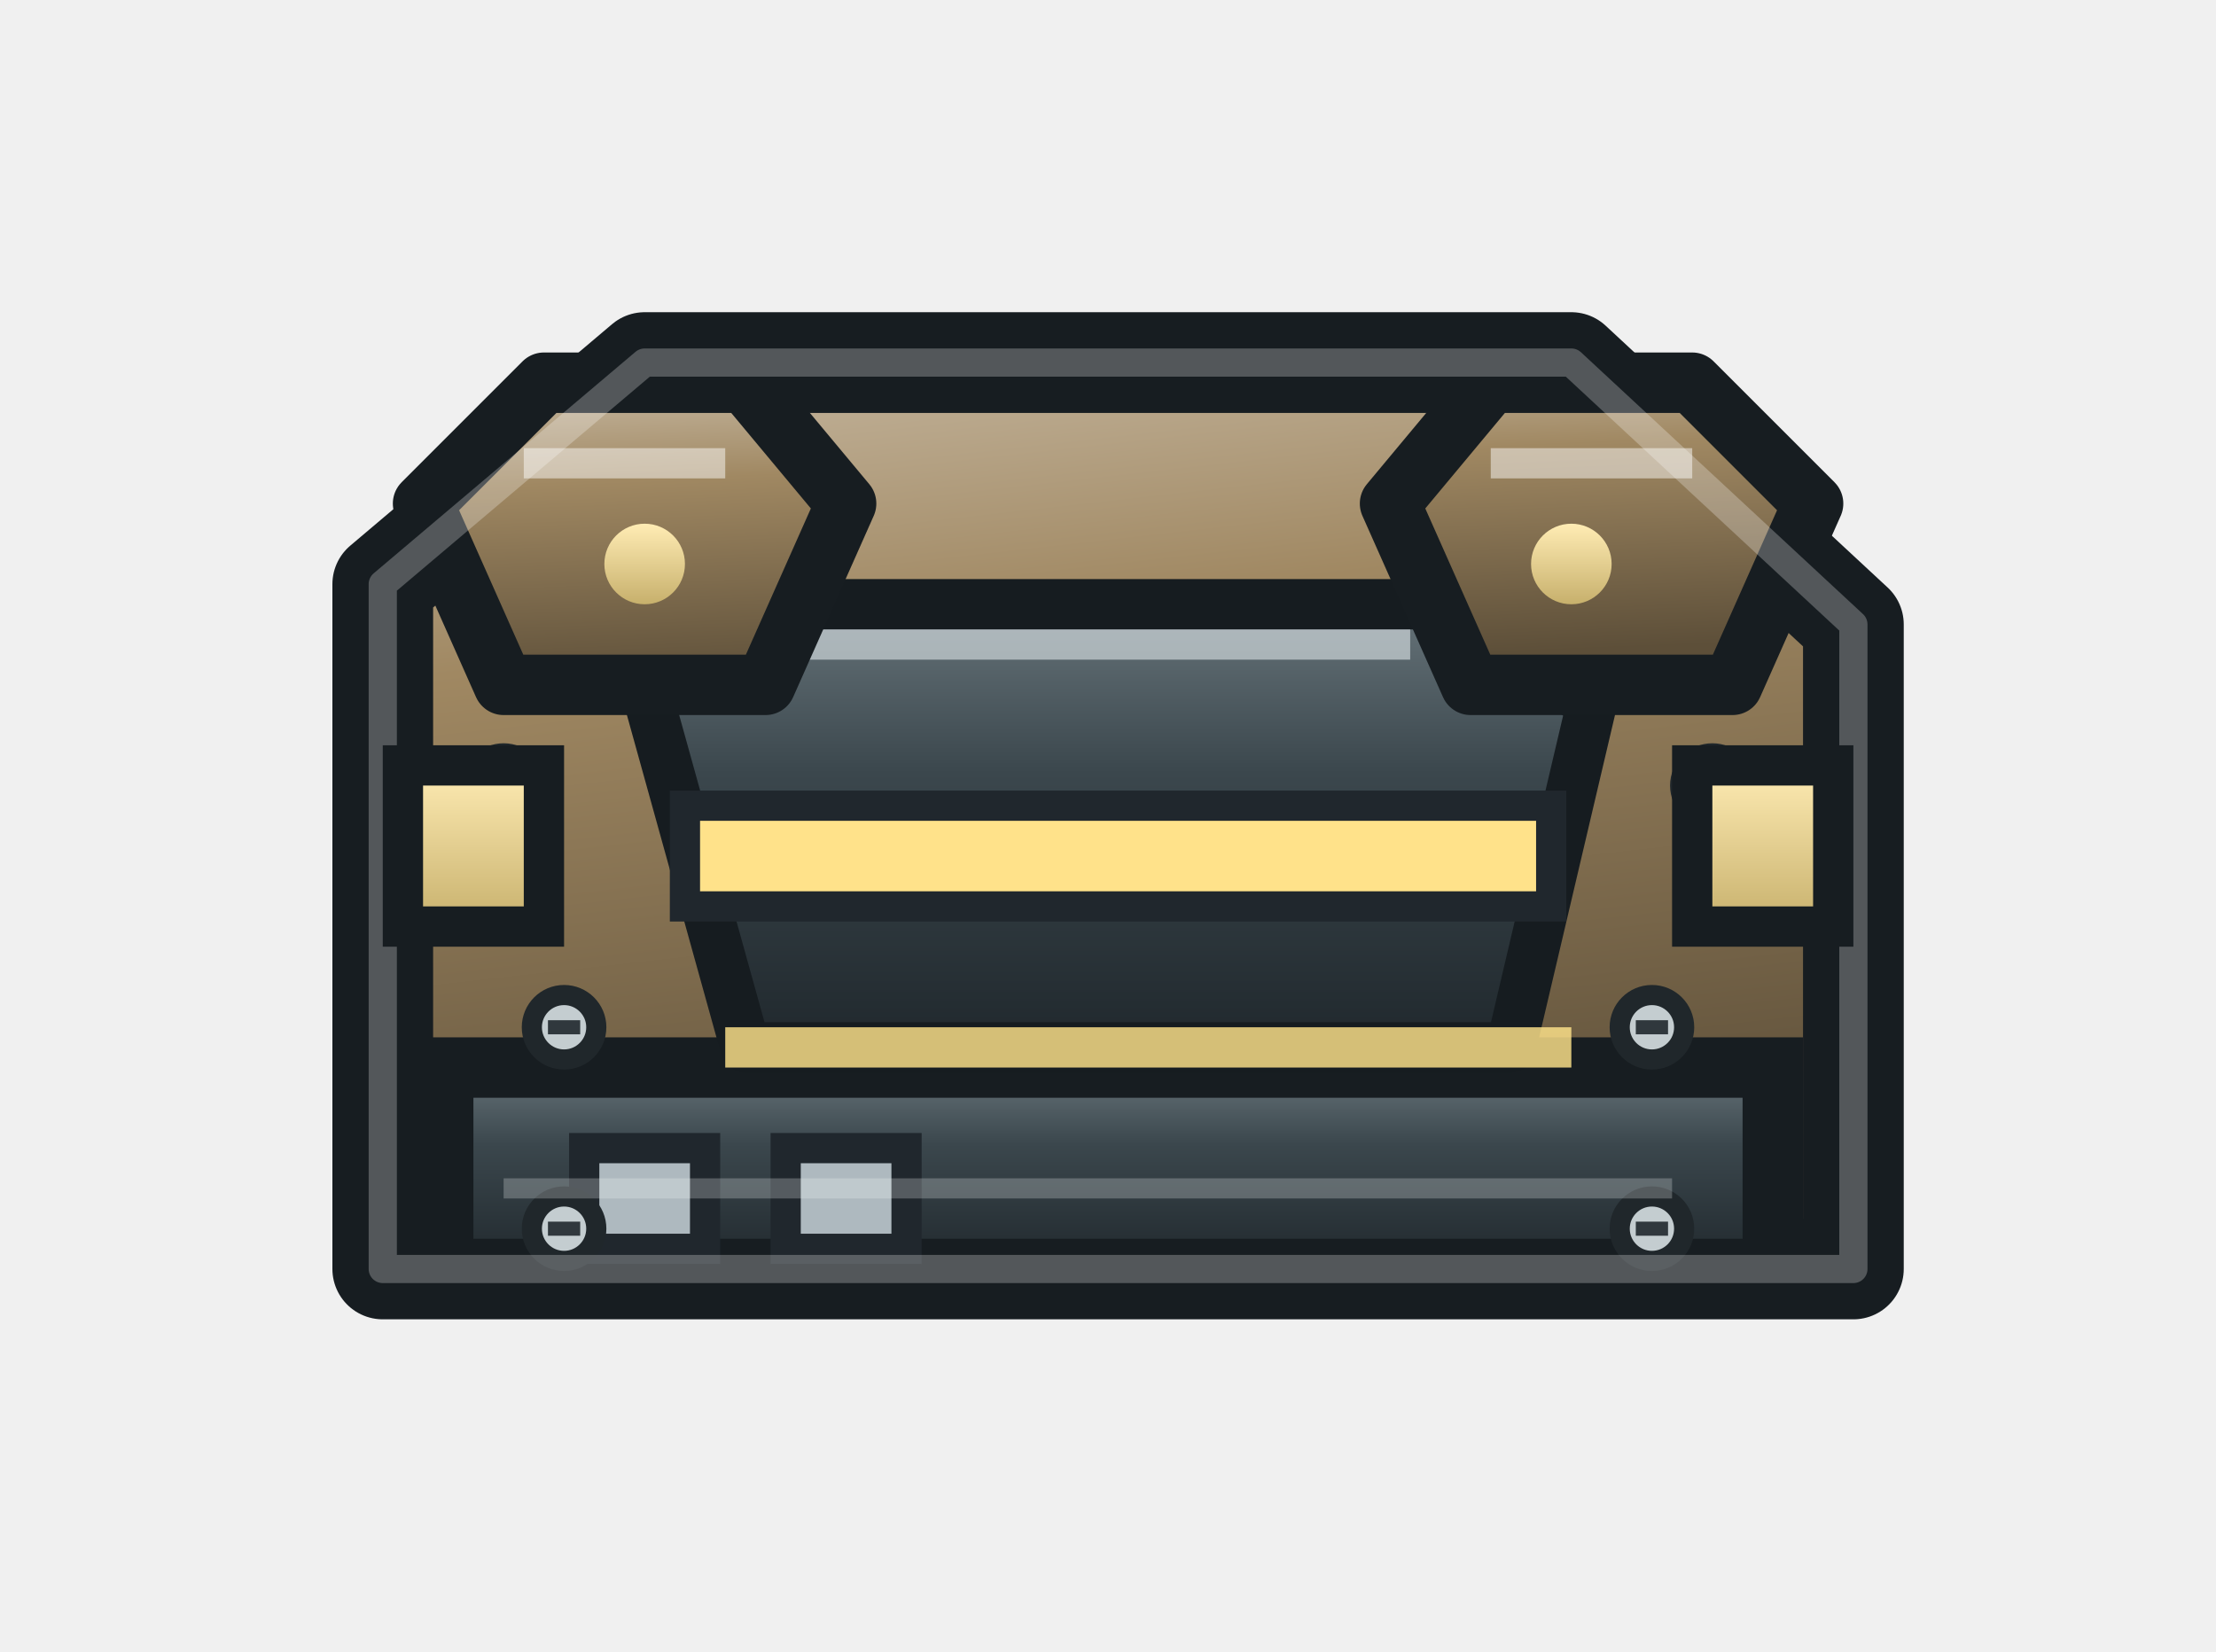
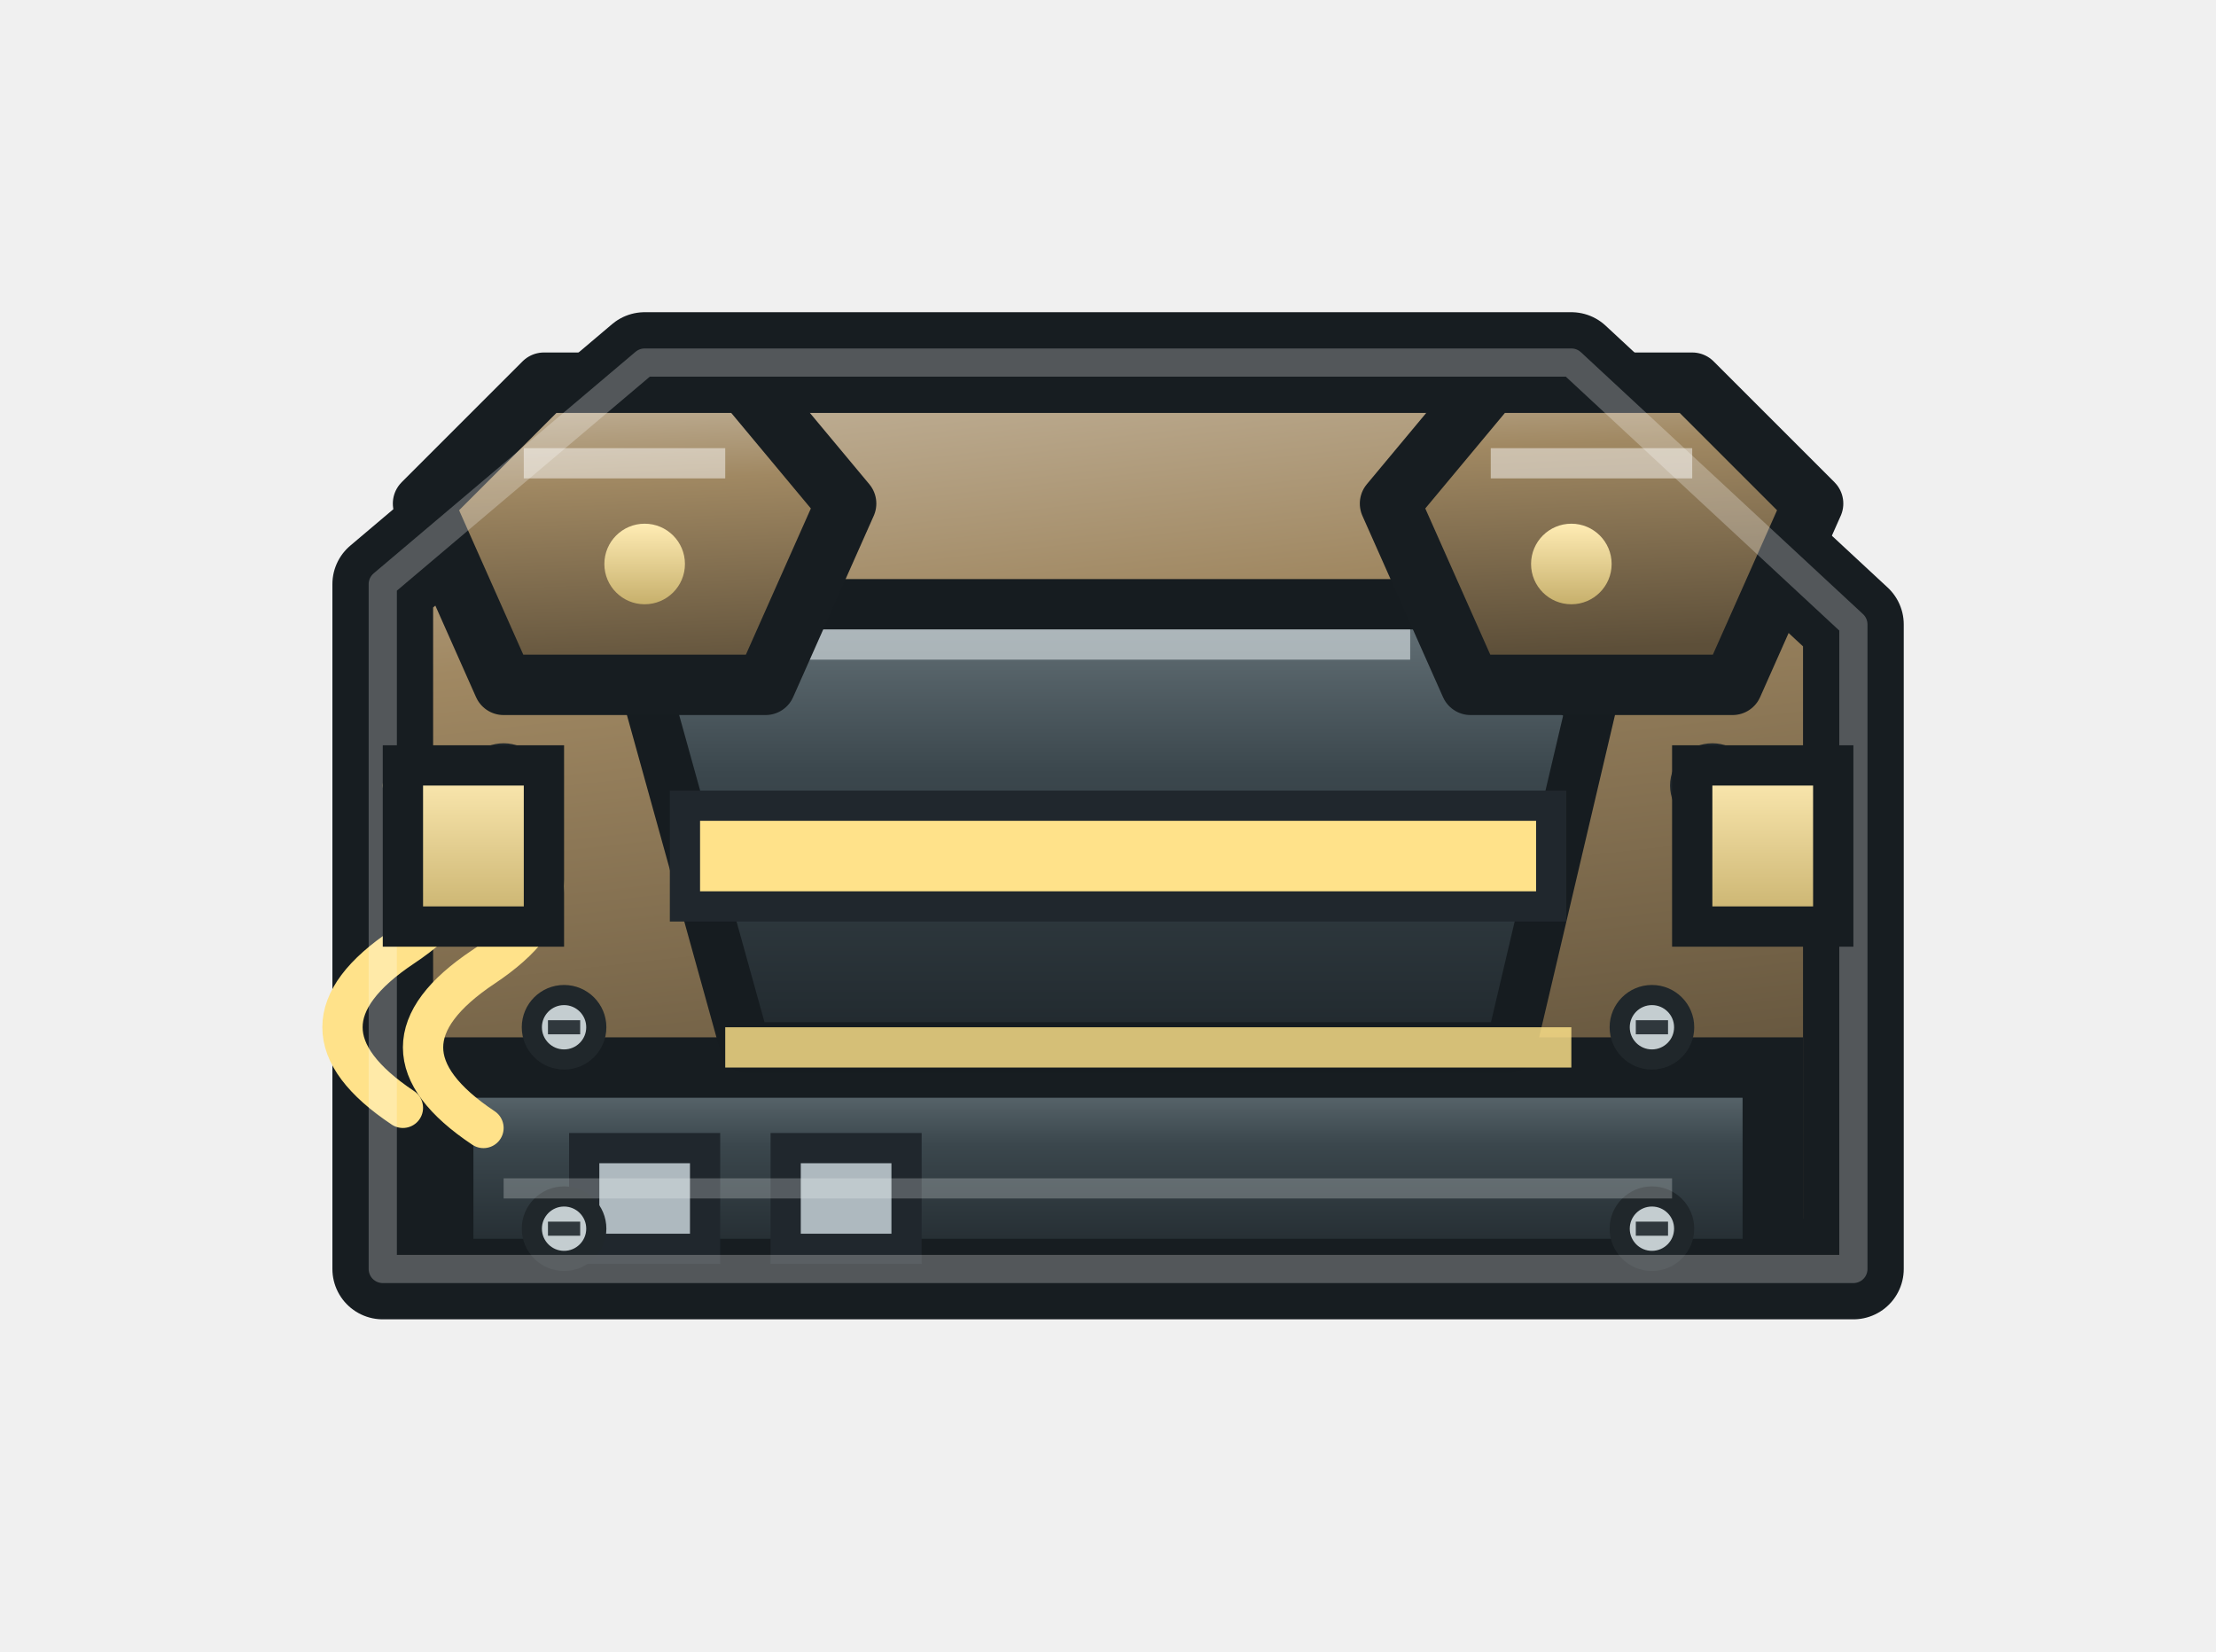
<svg xmlns="http://www.w3.org/2000/svg" viewBox="0 0 110 82" role="img" aria-label="REZ-7 body">
  <defs>
    <linearGradient id="sirtlan-body-shell" x1="0" y1="0" x2="0.18" y2="1">
      <stop stop-color="#c8baa4" />
      <stop offset=".34" stop-color="#a08862" />
      <stop offset="1" stop-color="#5d4f39" />
    </linearGradient>
    <linearGradient id="sirtlan-body-metal" x1="0" y1="0" x2="0" y2="1">
      <stop stop-color="#67747a" />
      <stop offset=".38" stop-color="#3b474d" />
      <stop offset="1" stop-color="#20282d" />
    </linearGradient>
    <linearGradient id="sirtlan-body-accent" x1="0" y1="0" x2="0" y2="1">
      <stop stop-color="#ffecb4" />
      <stop offset="1" stop-color="#c7b06c" />
    </linearGradient>
    <linearGradient id="sirtlan-body-glass" x1="0" y1="0" x2="0" y2="1">
      <stop stop-color="#263a43" />
      <stop offset=".55" stop-color="#101b20" />
      <stop offset="1" stop-color="#070d11" />
    </linearGradient>
  </defs>
  <g>
    <path d="M19 29 32 18h46l14 13v32H19z" fill="url(#sirtlan-body-shell)" stroke="#171d21" stroke-width="5" stroke-linejoin="round" />
    <path d="M22 53h66v10H22z" fill="url(#sirtlan-body-metal)" stroke="#171d21" stroke-width="3" />
+     <path d="M20 39q6 4 0 8t0 8m4-15q6 4 0 8t0 8" fill="none" stroke="#ffe28a" stroke-width="2" stroke-linecap="round" />
    <path d="M32 34 38 30h34l7 5-4 17H37z" fill="url(#sirtlan-body-metal)" stroke="#161c20" stroke-width="2.5" stroke-linejoin="round" />
    <path d="M38 32h32" stroke="#dbe4e7" stroke-opacity=".62" stroke-width="1.5" />
    <path d="M36 52h42" stroke="#ffe28a" stroke-width="2" stroke-opacity=".82" />
    <path d="M34 40h43v5H34z" fill="#ffe28a" stroke="#20272d" stroke-width="1.5" />
    <path d="M21 25 27 19h10l5 6-4 9H25zM69 25l5-6h10l6 6-4 9H73z" fill="url(#sirtlan-body-shell)" stroke="#171d21" stroke-width="3" stroke-linejoin="round" />
    <path d="M26 23h10M74 23h10" stroke="#ffffff" stroke-opacity=".48" stroke-width="1.5" />
    <circle cx="32" cy="28" r="2" fill="url(#sirtlan-body-accent)" />
    <circle cx="78" cy="28" r="2" fill="url(#sirtlan-body-accent)" />
    <path d="M29 57h6v5h-6z" fill="#aeb9bf" stroke="#20272d" stroke-width="1.5" />
    <path d="M39 57h6v5h-6z" fill="#aeb9bf" stroke="#20272d" stroke-width="1.5" />
    <circle cx="25" cy="39" r="1.6" fill="#c4cdd0" stroke="#20272b" stroke-width="1" />
    <path d="M24.2 39h1.6" stroke="#30383d" stroke-width=".7" />
    <circle cx="85" cy="39" r="1.6" fill="#c4cdd0" stroke="#20272b" stroke-width="1" />
    <path d="M84.2 39h1.6" stroke="#30383d" stroke-width=".7" />
    <circle cx="28" cy="51" r="1.6" fill="#c4cdd0" stroke="#20272b" stroke-width="1" />
    <path d="M27.2 51h1.6" stroke="#30383d" stroke-width=".7" />
    <circle cx="82" cy="51" r="1.6" fill="#c4cdd0" stroke="#20272b" stroke-width="1" />
    <path d="M81.2 51h1.6" stroke="#30383d" stroke-width=".7" />
    <circle cx="28" cy="61" r="1.6" fill="#c4cdd0" stroke="#20272b" stroke-width="1" />
    <path d="M27.2 61h1.6" stroke="#30383d" stroke-width=".7" />
    <circle cx="82" cy="61" r="1.6" fill="#c4cdd0" stroke="#20272b" stroke-width="1" />
    <path d="M81.2 61h1.6" stroke="#30383d" stroke-width=".7" />
    <path d="M19 29 32 18h46l14 13v32H19z" fill="none" stroke="#ffffff" stroke-opacity=".26" stroke-width="1.4" stroke-linejoin="round" />
    <path d="M25 59h58" stroke="#f5f8fa" stroke-opacity=".25" stroke-width="1" />
    <path d="M20 38h7v8h-7zM84 38h7v8h-7z" fill="url(#sirtlan-body-accent)" stroke="#171d21" stroke-width="2" />
  </g>
</svg>
